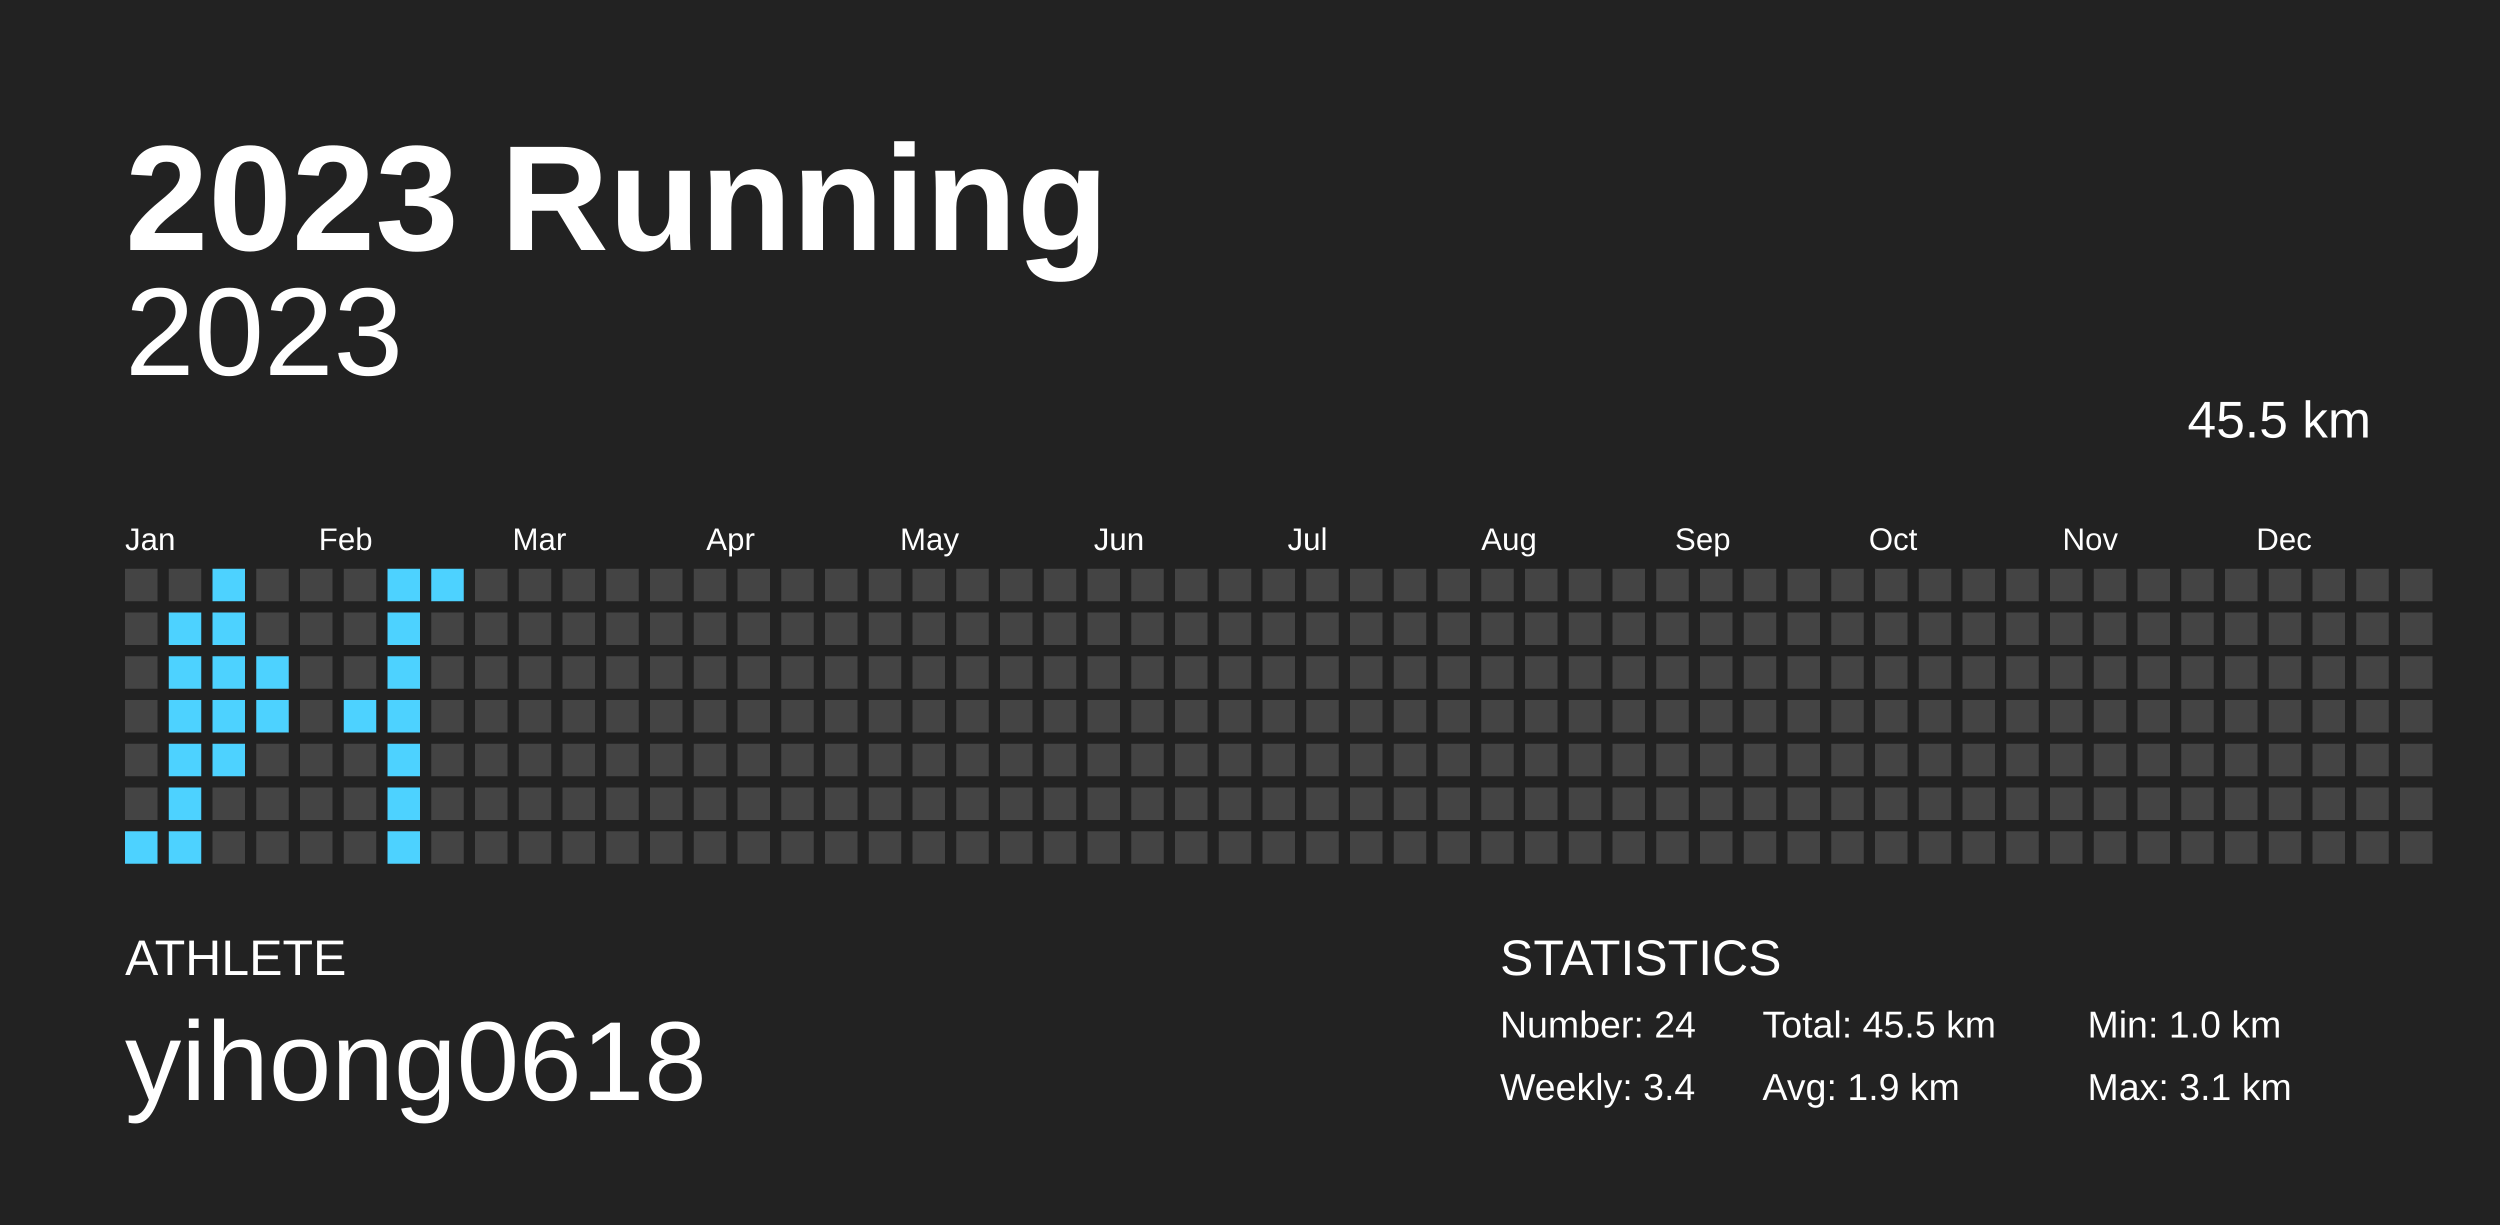
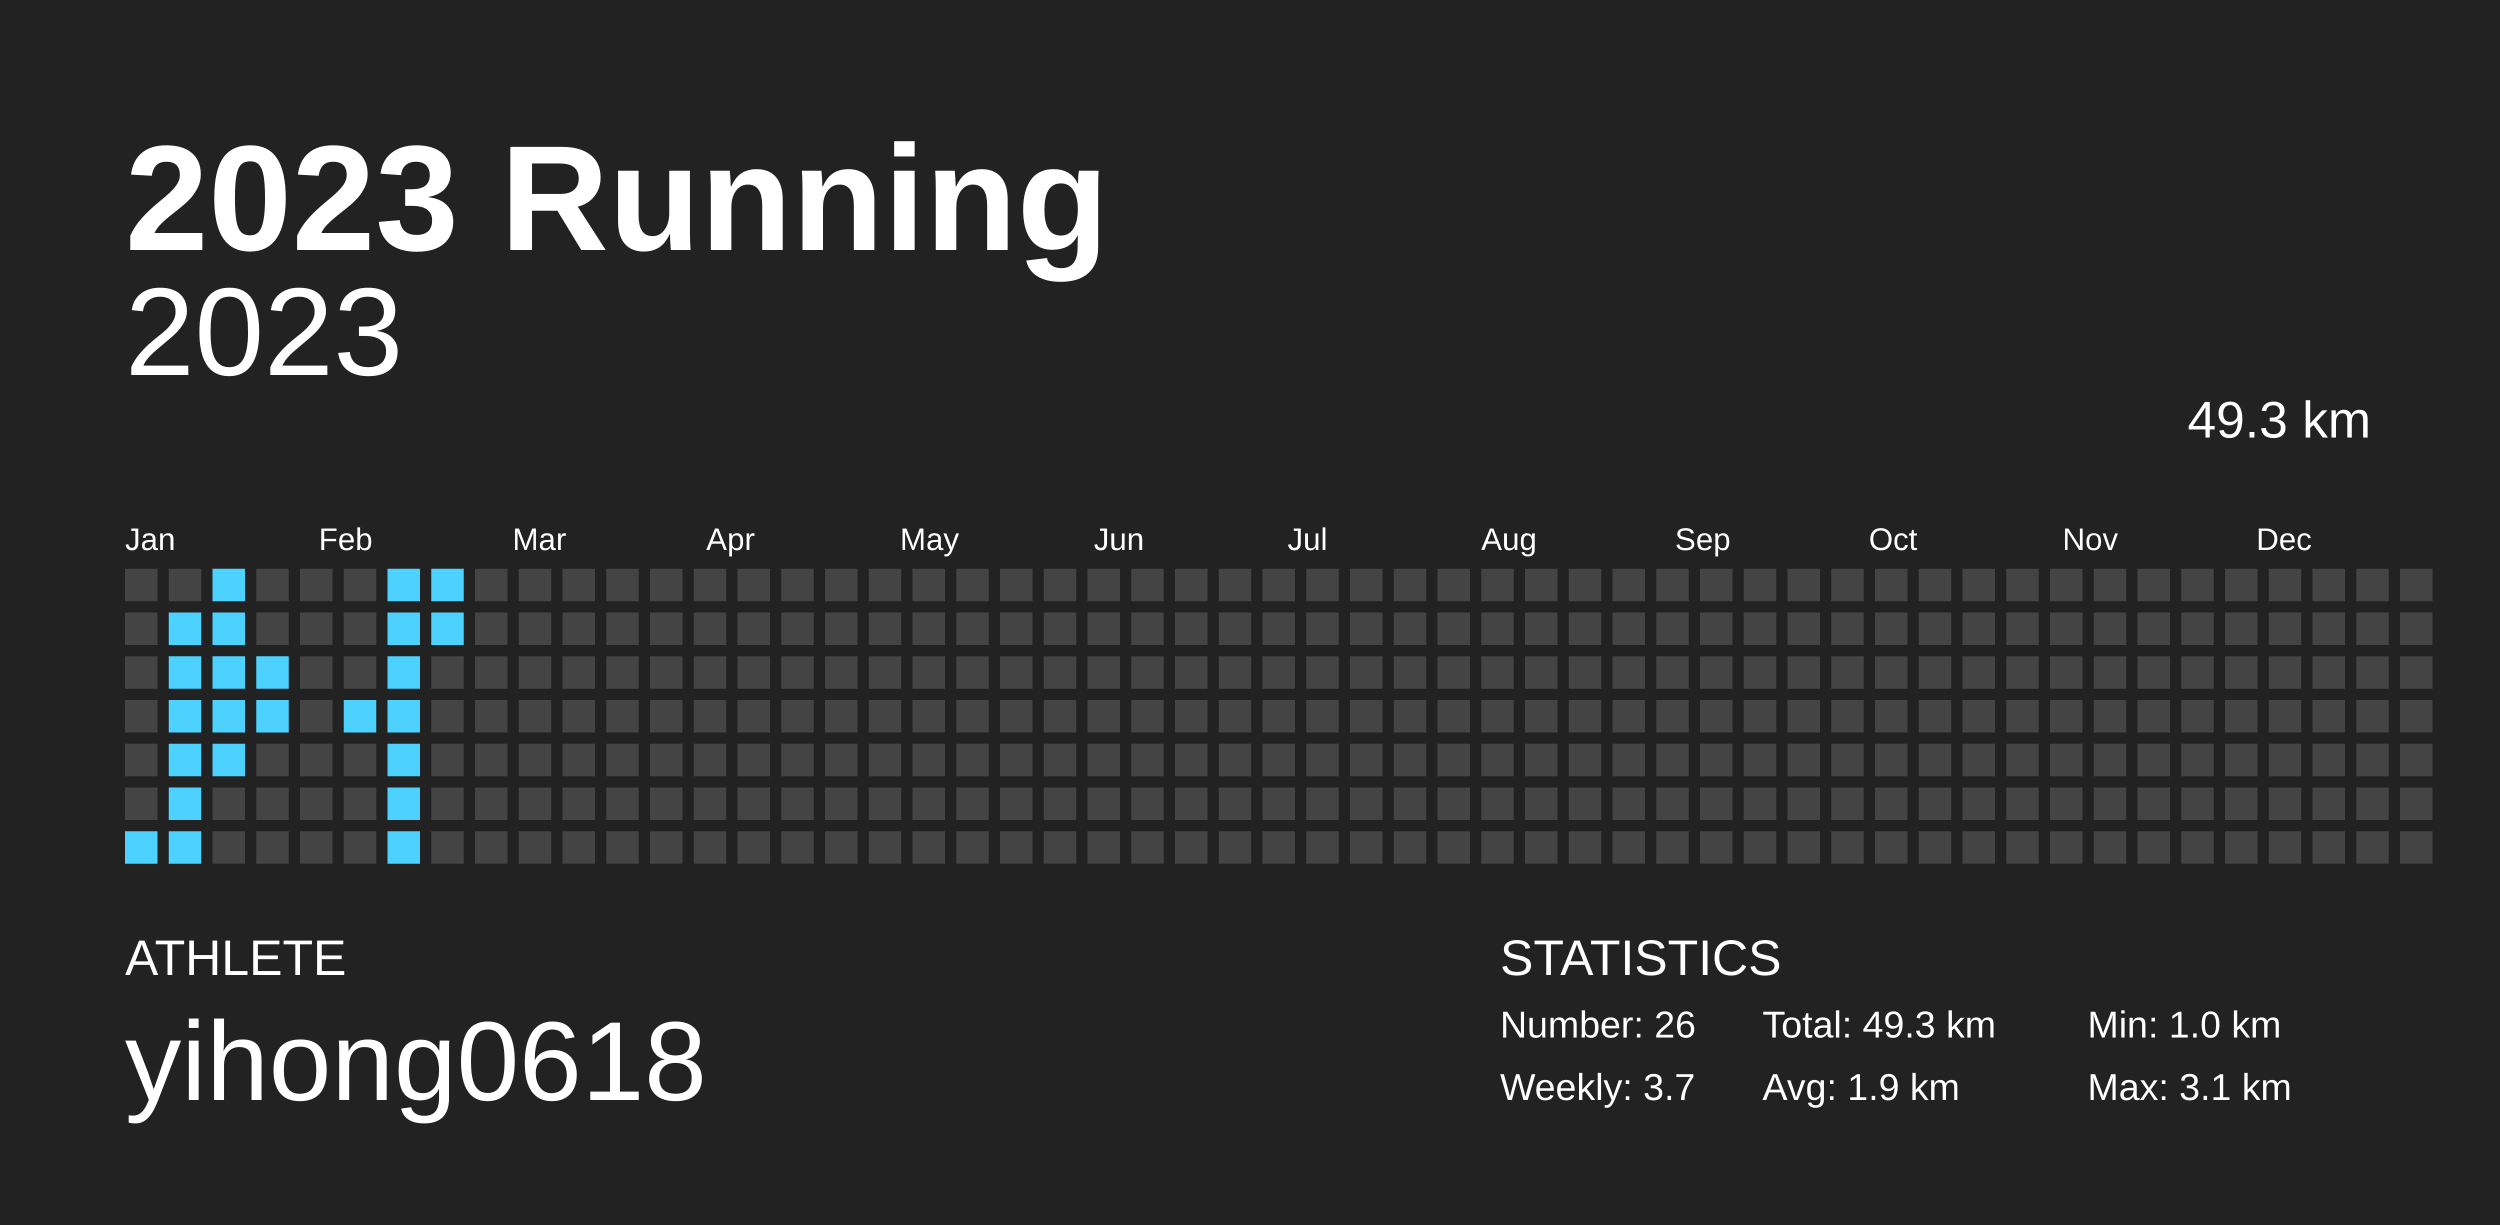
<svg xmlns="http://www.w3.org/2000/svg" baseProfile="full" height="98mm" version="1.1" viewBox="0,0,200,98" width="200mm">
  <defs />
  <rect fill="#222222" height="98" width="200" x="0" y="0" />
  <text fill="#FFFFFF" style="font-size:12px; font-family:Arial; font-weight:bold;" x="10" y="20">2023 Running</text>
  <text fill="#FFFFFF" style="font-size:4px; font-family:Arial" x="10" y="78">ATHLETE</text>
  <text fill="#FFFFFF" style="font-size:9px; font-family:Arial" x="10" y="88">yihong0618</text>
  <text fill="#FFFFFF" style="font-size:4px; font-family:Arial" x="120" y="78">STATISTICS</text>
-   <text fill="#FFFFFF" style="font-size:3px; font-family:Arial" x="120" y="83">Number: 24</text>
-   <text fill="#FFFFFF" style="font-size:3px; font-family:Arial" x="120" y="88">Weekly: 3.4</text>
-   <text fill="#FFFFFF" style="font-size:3px; font-family:Arial" x="141" y="83">Total: 45.5 km</text>
+   <text fill="#FFFFFF" style="font-size:3px; font-family:Arial" x="120" y="83">Number: 26</text>
+   <text fill="#FFFFFF" style="font-size:3px; font-family:Arial" x="120" y="88">Weekly: 3.7</text>
+   <text fill="#FFFFFF" style="font-size:3px; font-family:Arial" x="141" y="83">Total: 49.3 km</text>
  <text fill="#FFFFFF" style="font-size:3px; font-family:Arial" x="141" y="88">Avg: 1.9 km</text>
  <text fill="#FFFFFF" style="font-size:3px; font-family:Arial" x="167" y="83">Min: 1.0 km</text>
  <text fill="#FFFFFF" style="font-size:3px; font-family:Arial" x="167" y="88">Max: 3.1 km</text>
  <text alignment-baseline="hanging" fill="#FFFFFF" style="font-size:10.0px; font-family:Arial;" x="10" y="30">2023</text>
-   <text alignment-baseline="hanging" fill="#FFFFFF" style="font-size:4.125px; font-family:Arial;" x="175" y="35">45.5 km</text>
+   <text alignment-baseline="hanging" fill="#FFFFFF" style="font-size:4.125px; font-family:Arial;" x="175" y="35">49.3 km</text>
  <text fill="#FFFFFF" style="font-size:2.5px; font-family:Arial" x="10.0" y="44">Jan</text>
  <text fill="#FFFFFF" style="font-size:2.5px; font-family:Arial" x="25.5" y="44">Feb</text>
  <text fill="#FFFFFF" style="font-size:2.5px; font-family:Arial" x="41.0" y="44">Mar</text>
  <text fill="#FFFFFF" style="font-size:2.5px; font-family:Arial" x="56.5" y="44">Apr</text>
  <text fill="#FFFFFF" style="font-size:2.5px; font-family:Arial" x="72.0" y="44">May</text>
  <text fill="#FFFFFF" style="font-size:2.5px; font-family:Arial" x="87.5" y="44">Jun</text>
  <text fill="#FFFFFF" style="font-size:2.5px; font-family:Arial" x="103.0" y="44">Jul</text>
  <text fill="#FFFFFF" style="font-size:2.5px; font-family:Arial" x="118.5" y="44">Aug</text>
  <text fill="#FFFFFF" style="font-size:2.5px; font-family:Arial" x="134.0" y="44">Sep</text>
  <text fill="#FFFFFF" style="font-size:2.5px; font-family:Arial" x="149.5" y="44">Oct</text>
  <text fill="#FFFFFF" style="font-size:2.5px; font-family:Arial" x="165.0" y="44">Nov</text>
  <text fill="#FFFFFF" style="font-size:2.5px; font-family:Arial" x="180.5" y="44">Dec</text>
  <rect fill="#444444" height="2.6" width="2.6" x="10.0" y="45.5" />
  <rect fill="#444444" height="2.6" width="2.6" x="10.0" y="49.0" />
  <rect fill="#444444" height="2.6" width="2.6" x="10.0" y="52.5" />
  <rect fill="#444444" height="2.6" width="2.6" x="10.0" y="56.0" />
  <rect fill="#444444" height="2.6" width="2.6" x="10.0" y="59.5" />
  <rect fill="#444444" height="2.6" width="2.6" x="10.0" y="63.0" />
  <rect fill="#4dd2ff" height="2.6" width="2.6" x="10.0" y="66.5" />
  <rect fill="#444444" height="2.6" width="2.6" x="13.5" y="45.5" />
  <rect fill="#4dd2ff" height="2.6" width="2.6" x="13.5" y="49.0" />
  <rect fill="#4dd2ff" height="2.6" width="2.6" x="13.5" y="52.5" />
  <rect fill="#4dd2ff" height="2.6" width="2.6" x="13.5" y="56.0" />
  <rect fill="#4dd2ff" height="2.6" width="2.6" x="13.5" y="59.5" />
  <rect fill="#4dd2ff" height="2.6" width="2.6" x="13.5" y="63.0" />
  <rect fill="#4dd2ff" height="2.6" width="2.6" x="13.5" y="66.5" />
  <rect fill="#4dd2ff" height="2.6" width="2.6" x="17.0" y="45.5" />
  <rect fill="#4dd2ff" height="2.6" width="2.6" x="17.0" y="49.0" />
  <rect fill="#4dd2ff" height="2.6" width="2.6" x="17.0" y="52.5" />
  <rect fill="#4dd2ff" height="2.6" width="2.6" x="17.0" y="56.0" />
  <rect fill="#4dd2ff" height="2.6" width="2.6" x="17.0" y="59.5" />
  <rect fill="#444444" height="2.6" width="2.6" x="17.0" y="63.0" />
  <rect fill="#444444" height="2.6" width="2.6" x="17.0" y="66.5" />
  <rect fill="#444444" height="2.6" width="2.6" x="20.5" y="45.5" />
  <rect fill="#444444" height="2.6" width="2.6" x="20.5" y="49.0" />
  <rect fill="#4dd2ff" height="2.6" width="2.6" x="20.5" y="52.5" />
  <rect fill="#4dd2ff" height="2.6" width="2.6" x="20.5" y="56.0" />
  <rect fill="#444444" height="2.6" width="2.6" x="20.5" y="59.5" />
  <rect fill="#444444" height="2.6" width="2.6" x="20.5" y="63.0" />
  <rect fill="#444444" height="2.6" width="2.6" x="20.5" y="66.5" />
  <rect fill="#444444" height="2.6" width="2.6" x="24.0" y="45.5" />
  <rect fill="#444444" height="2.6" width="2.6" x="24.0" y="49.0" />
  <rect fill="#444444" height="2.6" width="2.6" x="24.0" y="52.5" />
  <rect fill="#444444" height="2.6" width="2.6" x="24.0" y="56.0" />
  <rect fill="#444444" height="2.6" width="2.6" x="24.0" y="59.5" />
  <rect fill="#444444" height="2.6" width="2.6" x="24.0" y="63.0" />
  <rect fill="#444444" height="2.6" width="2.6" x="24.0" y="66.5" />
  <rect fill="#444444" height="2.6" width="2.6" x="27.5" y="45.5" />
  <rect fill="#444444" height="2.6" width="2.6" x="27.5" y="49.0" />
  <rect fill="#444444" height="2.6" width="2.6" x="27.5" y="52.5" />
  <rect fill="#4dd2ff" height="2.6" width="2.6" x="27.5" y="56.0" />
  <rect fill="#444444" height="2.6" width="2.6" x="27.5" y="59.5" />
  <rect fill="#444444" height="2.6" width="2.6" x="27.5" y="63.0" />
  <rect fill="#444444" height="2.6" width="2.6" x="27.5" y="66.5" />
  <rect fill="#4dd2ff" height="2.6" width="2.6" x="31.0" y="45.5" />
  <rect fill="#4dd2ff" height="2.6" width="2.6" x="31.0" y="49.0" />
  <rect fill="#4dd2ff" height="2.6" width="2.6" x="31.0" y="52.5" />
  <rect fill="#4dd2ff" height="2.6" width="2.6" x="31.0" y="56.0" />
  <rect fill="#4dd2ff" height="2.6" width="2.6" x="31.0" y="59.5" />
  <rect fill="#4dd2ff" height="2.6" width="2.6" x="31.0" y="63.0" />
  <rect fill="#4dd2ff" height="2.6" width="2.6" x="31.0" y="66.5" />
  <rect fill="#4dd2ff" height="2.6" width="2.6" x="34.5" y="45.5" />
-   <rect fill="#444444" height="2.6" width="2.6" x="34.5" y="49.0" />
+   <rect fill="#4dd2ff" height="2.6" width="2.6" x="34.5" y="49.0" />
  <rect fill="#444444" height="2.6" width="2.6" x="34.5" y="52.5" />
  <rect fill="#444444" height="2.6" width="2.6" x="34.5" y="56.0" />
  <rect fill="#444444" height="2.6" width="2.6" x="34.5" y="59.5" />
  <rect fill="#444444" height="2.6" width="2.6" x="34.5" y="63.0" />
  <rect fill="#444444" height="2.6" width="2.6" x="34.5" y="66.5" />
  <rect fill="#444444" height="2.6" width="2.6" x="38.0" y="45.5" />
  <rect fill="#444444" height="2.6" width="2.6" x="38.0" y="49.0" />
  <rect fill="#444444" height="2.6" width="2.6" x="38.0" y="52.5" />
  <rect fill="#444444" height="2.6" width="2.6" x="38.0" y="56.0" />
  <rect fill="#444444" height="2.6" width="2.6" x="38.0" y="59.5" />
  <rect fill="#444444" height="2.6" width="2.6" x="38.0" y="63.0" />
  <rect fill="#444444" height="2.6" width="2.6" x="38.0" y="66.5" />
  <rect fill="#444444" height="2.6" width="2.6" x="41.5" y="45.5" />
  <rect fill="#444444" height="2.6" width="2.6" x="41.5" y="49.0" />
  <rect fill="#444444" height="2.6" width="2.6" x="41.5" y="52.5" />
  <rect fill="#444444" height="2.6" width="2.6" x="41.5" y="56.0" />
  <rect fill="#444444" height="2.6" width="2.6" x="41.5" y="59.5" />
  <rect fill="#444444" height="2.6" width="2.6" x="41.5" y="63.0" />
  <rect fill="#444444" height="2.6" width="2.6" x="41.5" y="66.5" />
  <rect fill="#444444" height="2.6" width="2.6" x="45.0" y="45.5" />
  <rect fill="#444444" height="2.6" width="2.6" x="45.0" y="49.0" />
  <rect fill="#444444" height="2.6" width="2.6" x="45.0" y="52.5" />
  <rect fill="#444444" height="2.6" width="2.6" x="45.0" y="56.0" />
  <rect fill="#444444" height="2.6" width="2.6" x="45.0" y="59.5" />
  <rect fill="#444444" height="2.6" width="2.6" x="45.0" y="63.0" />
  <rect fill="#444444" height="2.6" width="2.6" x="45.0" y="66.5" />
  <rect fill="#444444" height="2.6" width="2.6" x="48.5" y="45.5" />
  <rect fill="#444444" height="2.6" width="2.6" x="48.5" y="49.0" />
  <rect fill="#444444" height="2.6" width="2.6" x="48.5" y="52.5" />
  <rect fill="#444444" height="2.6" width="2.6" x="48.5" y="56.0" />
  <rect fill="#444444" height="2.6" width="2.6" x="48.5" y="59.5" />
  <rect fill="#444444" height="2.6" width="2.6" x="48.5" y="63.0" />
  <rect fill="#444444" height="2.6" width="2.6" x="48.5" y="66.5" />
  <rect fill="#444444" height="2.6" width="2.6" x="52.0" y="45.5" />
  <rect fill="#444444" height="2.6" width="2.6" x="52.0" y="49.0" />
  <rect fill="#444444" height="2.6" width="2.6" x="52.0" y="52.5" />
  <rect fill="#444444" height="2.6" width="2.6" x="52.0" y="56.0" />
  <rect fill="#444444" height="2.6" width="2.6" x="52.0" y="59.5" />
  <rect fill="#444444" height="2.6" width="2.6" x="52.0" y="63.0" />
  <rect fill="#444444" height="2.6" width="2.6" x="52.0" y="66.5" />
  <rect fill="#444444" height="2.6" width="2.6" x="55.5" y="45.5" />
  <rect fill="#444444" height="2.6" width="2.6" x="55.5" y="49.0" />
  <rect fill="#444444" height="2.6" width="2.6" x="55.5" y="52.5" />
  <rect fill="#444444" height="2.6" width="2.6" x="55.5" y="56.0" />
  <rect fill="#444444" height="2.6" width="2.6" x="55.5" y="59.5" />
  <rect fill="#444444" height="2.6" width="2.6" x="55.5" y="63.0" />
  <rect fill="#444444" height="2.6" width="2.6" x="55.5" y="66.5" />
  <rect fill="#444444" height="2.6" width="2.6" x="59.0" y="45.5" />
  <rect fill="#444444" height="2.6" width="2.6" x="59.0" y="49.0" />
  <rect fill="#444444" height="2.6" width="2.6" x="59.0" y="52.5" />
  <rect fill="#444444" height="2.6" width="2.6" x="59.0" y="56.0" />
  <rect fill="#444444" height="2.6" width="2.6" x="59.0" y="59.5" />
  <rect fill="#444444" height="2.6" width="2.6" x="59.0" y="63.0" />
  <rect fill="#444444" height="2.6" width="2.6" x="59.0" y="66.5" />
  <rect fill="#444444" height="2.6" width="2.6" x="62.5" y="45.5" />
  <rect fill="#444444" height="2.6" width="2.6" x="62.5" y="49.0" />
  <rect fill="#444444" height="2.6" width="2.6" x="62.5" y="52.5" />
  <rect fill="#444444" height="2.6" width="2.6" x="62.5" y="56.0" />
  <rect fill="#444444" height="2.6" width="2.6" x="62.5" y="59.5" />
  <rect fill="#444444" height="2.6" width="2.6" x="62.5" y="63.0" />
  <rect fill="#444444" height="2.6" width="2.6" x="62.5" y="66.5" />
  <rect fill="#444444" height="2.6" width="2.6" x="66.0" y="45.5" />
  <rect fill="#444444" height="2.6" width="2.6" x="66.0" y="49.0" />
  <rect fill="#444444" height="2.6" width="2.6" x="66.0" y="52.5" />
  <rect fill="#444444" height="2.6" width="2.6" x="66.0" y="56.0" />
  <rect fill="#444444" height="2.6" width="2.6" x="66.0" y="59.5" />
  <rect fill="#444444" height="2.6" width="2.6" x="66.0" y="63.0" />
  <rect fill="#444444" height="2.6" width="2.6" x="66.0" y="66.5" />
  <rect fill="#444444" height="2.6" width="2.6" x="69.5" y="45.5" />
  <rect fill="#444444" height="2.6" width="2.6" x="69.5" y="49.0" />
  <rect fill="#444444" height="2.6" width="2.6" x="69.5" y="52.5" />
  <rect fill="#444444" height="2.6" width="2.6" x="69.5" y="56.0" />
  <rect fill="#444444" height="2.6" width="2.6" x="69.5" y="59.5" />
  <rect fill="#444444" height="2.6" width="2.6" x="69.5" y="63.0" />
  <rect fill="#444444" height="2.6" width="2.6" x="69.5" y="66.5" />
  <rect fill="#444444" height="2.6" width="2.6" x="73.0" y="45.5" />
  <rect fill="#444444" height="2.6" width="2.6" x="73.0" y="49.0" />
  <rect fill="#444444" height="2.6" width="2.6" x="73.0" y="52.5" />
  <rect fill="#444444" height="2.6" width="2.6" x="73.0" y="56.0" />
  <rect fill="#444444" height="2.6" width="2.6" x="73.0" y="59.5" />
  <rect fill="#444444" height="2.6" width="2.6" x="73.0" y="63.0" />
  <rect fill="#444444" height="2.6" width="2.6" x="73.0" y="66.5" />
  <rect fill="#444444" height="2.6" width="2.6" x="76.5" y="45.5" />
  <rect fill="#444444" height="2.6" width="2.6" x="76.5" y="49.0" />
  <rect fill="#444444" height="2.6" width="2.6" x="76.5" y="52.5" />
  <rect fill="#444444" height="2.6" width="2.6" x="76.5" y="56.0" />
  <rect fill="#444444" height="2.6" width="2.6" x="76.5" y="59.5" />
  <rect fill="#444444" height="2.6" width="2.6" x="76.5" y="63.0" />
  <rect fill="#444444" height="2.6" width="2.6" x="76.5" y="66.5" />
  <rect fill="#444444" height="2.6" width="2.6" x="80.0" y="45.5" />
  <rect fill="#444444" height="2.6" width="2.6" x="80.0" y="49.0" />
  <rect fill="#444444" height="2.6" width="2.6" x="80.0" y="52.5" />
  <rect fill="#444444" height="2.6" width="2.6" x="80.0" y="56.0" />
  <rect fill="#444444" height="2.6" width="2.6" x="80.0" y="59.5" />
  <rect fill="#444444" height="2.6" width="2.6" x="80.0" y="63.0" />
  <rect fill="#444444" height="2.6" width="2.6" x="80.0" y="66.5" />
  <rect fill="#444444" height="2.6" width="2.6" x="83.5" y="45.5" />
  <rect fill="#444444" height="2.6" width="2.6" x="83.5" y="49.0" />
  <rect fill="#444444" height="2.6" width="2.6" x="83.5" y="52.5" />
  <rect fill="#444444" height="2.6" width="2.6" x="83.5" y="56.0" />
  <rect fill="#444444" height="2.6" width="2.6" x="83.5" y="59.5" />
  <rect fill="#444444" height="2.6" width="2.6" x="83.5" y="63.0" />
  <rect fill="#444444" height="2.6" width="2.6" x="83.5" y="66.5" />
  <rect fill="#444444" height="2.6" width="2.6" x="87.0" y="45.5" />
  <rect fill="#444444" height="2.6" width="2.6" x="87.0" y="49.0" />
  <rect fill="#444444" height="2.6" width="2.6" x="87.0" y="52.5" />
  <rect fill="#444444" height="2.6" width="2.6" x="87.0" y="56.0" />
  <rect fill="#444444" height="2.6" width="2.6" x="87.0" y="59.5" />
  <rect fill="#444444" height="2.6" width="2.6" x="87.0" y="63.0" />
  <rect fill="#444444" height="2.6" width="2.6" x="87.0" y="66.5" />
  <rect fill="#444444" height="2.6" width="2.6" x="90.5" y="45.5" />
  <rect fill="#444444" height="2.6" width="2.6" x="90.5" y="49.0" />
  <rect fill="#444444" height="2.6" width="2.6" x="90.5" y="52.5" />
  <rect fill="#444444" height="2.6" width="2.6" x="90.5" y="56.0" />
  <rect fill="#444444" height="2.6" width="2.6" x="90.5" y="59.5" />
  <rect fill="#444444" height="2.6" width="2.6" x="90.5" y="63.0" />
  <rect fill="#444444" height="2.6" width="2.6" x="90.5" y="66.5" />
  <rect fill="#444444" height="2.6" width="2.6" x="94.0" y="45.5" />
  <rect fill="#444444" height="2.6" width="2.6" x="94.0" y="49.0" />
  <rect fill="#444444" height="2.6" width="2.6" x="94.0" y="52.5" />
  <rect fill="#444444" height="2.6" width="2.6" x="94.0" y="56.0" />
  <rect fill="#444444" height="2.6" width="2.6" x="94.0" y="59.5" />
  <rect fill="#444444" height="2.6" width="2.6" x="94.0" y="63.0" />
  <rect fill="#444444" height="2.6" width="2.6" x="94.0" y="66.5" />
  <rect fill="#444444" height="2.6" width="2.6" x="97.5" y="45.5" />
  <rect fill="#444444" height="2.6" width="2.6" x="97.5" y="49.0" />
  <rect fill="#444444" height="2.6" width="2.6" x="97.5" y="52.5" />
  <rect fill="#444444" height="2.6" width="2.6" x="97.5" y="56.0" />
  <rect fill="#444444" height="2.6" width="2.6" x="97.5" y="59.5" />
  <rect fill="#444444" height="2.6" width="2.6" x="97.5" y="63.0" />
  <rect fill="#444444" height="2.6" width="2.6" x="97.5" y="66.5" />
  <rect fill="#444444" height="2.6" width="2.6" x="101.0" y="45.5" />
  <rect fill="#444444" height="2.6" width="2.6" x="101.0" y="49.0" />
  <rect fill="#444444" height="2.6" width="2.6" x="101.0" y="52.5" />
  <rect fill="#444444" height="2.6" width="2.6" x="101.0" y="56.0" />
  <rect fill="#444444" height="2.6" width="2.6" x="101.0" y="59.5" />
  <rect fill="#444444" height="2.6" width="2.6" x="101.0" y="63.0" />
  <rect fill="#444444" height="2.6" width="2.6" x="101.0" y="66.5" />
  <rect fill="#444444" height="2.6" width="2.6" x="104.5" y="45.5" />
  <rect fill="#444444" height="2.6" width="2.6" x="104.5" y="49.0" />
  <rect fill="#444444" height="2.6" width="2.6" x="104.5" y="52.5" />
  <rect fill="#444444" height="2.6" width="2.6" x="104.5" y="56.0" />
  <rect fill="#444444" height="2.6" width="2.6" x="104.5" y="59.5" />
  <rect fill="#444444" height="2.6" width="2.6" x="104.5" y="63.0" />
  <rect fill="#444444" height="2.6" width="2.6" x="104.5" y="66.5" />
  <rect fill="#444444" height="2.6" width="2.6" x="108.0" y="45.5" />
  <rect fill="#444444" height="2.6" width="2.6" x="108.0" y="49.0" />
  <rect fill="#444444" height="2.6" width="2.6" x="108.0" y="52.5" />
  <rect fill="#444444" height="2.6" width="2.6" x="108.0" y="56.0" />
  <rect fill="#444444" height="2.6" width="2.6" x="108.0" y="59.5" />
  <rect fill="#444444" height="2.6" width="2.6" x="108.0" y="63.0" />
  <rect fill="#444444" height="2.6" width="2.6" x="108.0" y="66.5" />
  <rect fill="#444444" height="2.6" width="2.6" x="111.5" y="45.5" />
  <rect fill="#444444" height="2.6" width="2.6" x="111.5" y="49.0" />
  <rect fill="#444444" height="2.6" width="2.6" x="111.5" y="52.5" />
  <rect fill="#444444" height="2.6" width="2.6" x="111.5" y="56.0" />
  <rect fill="#444444" height="2.6" width="2.6" x="111.5" y="59.5" />
  <rect fill="#444444" height="2.6" width="2.6" x="111.5" y="63.0" />
  <rect fill="#444444" height="2.6" width="2.6" x="111.5" y="66.5" />
  <rect fill="#444444" height="2.6" width="2.6" x="115.0" y="45.5" />
  <rect fill="#444444" height="2.6" width="2.6" x="115.0" y="49.0" />
  <rect fill="#444444" height="2.6" width="2.6" x="115.0" y="52.5" />
  <rect fill="#444444" height="2.6" width="2.6" x="115.0" y="56.0" />
  <rect fill="#444444" height="2.6" width="2.6" x="115.0" y="59.5" />
  <rect fill="#444444" height="2.6" width="2.6" x="115.0" y="63.0" />
  <rect fill="#444444" height="2.6" width="2.6" x="115.0" y="66.5" />
  <rect fill="#444444" height="2.6" width="2.6" x="118.5" y="45.5" />
  <rect fill="#444444" height="2.6" width="2.6" x="118.5" y="49.0" />
  <rect fill="#444444" height="2.6" width="2.6" x="118.5" y="52.5" />
  <rect fill="#444444" height="2.6" width="2.6" x="118.5" y="56.0" />
  <rect fill="#444444" height="2.6" width="2.6" x="118.5" y="59.5" />
  <rect fill="#444444" height="2.6" width="2.6" x="118.5" y="63.0" />
  <rect fill="#444444" height="2.6" width="2.6" x="118.5" y="66.5" />
  <rect fill="#444444" height="2.6" width="2.6" x="122.0" y="45.5" />
  <rect fill="#444444" height="2.6" width="2.6" x="122.0" y="49.0" />
  <rect fill="#444444" height="2.6" width="2.6" x="122.0" y="52.5" />
  <rect fill="#444444" height="2.6" width="2.6" x="122.0" y="56.0" />
  <rect fill="#444444" height="2.6" width="2.6" x="122.0" y="59.5" />
  <rect fill="#444444" height="2.6" width="2.6" x="122.0" y="63.0" />
  <rect fill="#444444" height="2.6" width="2.6" x="122.0" y="66.5" />
  <rect fill="#444444" height="2.6" width="2.6" x="125.5" y="45.5" />
  <rect fill="#444444" height="2.6" width="2.6" x="125.5" y="49.0" />
  <rect fill="#444444" height="2.6" width="2.6" x="125.5" y="52.5" />
  <rect fill="#444444" height="2.6" width="2.6" x="125.5" y="56.0" />
  <rect fill="#444444" height="2.6" width="2.6" x="125.5" y="59.5" />
  <rect fill="#444444" height="2.6" width="2.6" x="125.5" y="63.0" />
  <rect fill="#444444" height="2.6" width="2.6" x="125.5" y="66.5" />
  <rect fill="#444444" height="2.6" width="2.6" x="129.0" y="45.5" />
  <rect fill="#444444" height="2.6" width="2.6" x="129.0" y="49.0" />
  <rect fill="#444444" height="2.6" width="2.6" x="129.0" y="52.5" />
  <rect fill="#444444" height="2.6" width="2.6" x="129.0" y="56.0" />
  <rect fill="#444444" height="2.6" width="2.6" x="129.0" y="59.5" />
  <rect fill="#444444" height="2.6" width="2.6" x="129.0" y="63.0" />
  <rect fill="#444444" height="2.6" width="2.6" x="129.0" y="66.5" />
  <rect fill="#444444" height="2.6" width="2.6" x="132.5" y="45.5" />
  <rect fill="#444444" height="2.6" width="2.6" x="132.5" y="49.0" />
  <rect fill="#444444" height="2.6" width="2.6" x="132.5" y="52.5" />
  <rect fill="#444444" height="2.6" width="2.6" x="132.5" y="56.0" />
  <rect fill="#444444" height="2.6" width="2.6" x="132.5" y="59.5" />
  <rect fill="#444444" height="2.6" width="2.6" x="132.5" y="63.0" />
  <rect fill="#444444" height="2.6" width="2.6" x="132.5" y="66.5" />
  <rect fill="#444444" height="2.6" width="2.6" x="136.0" y="45.5" />
  <rect fill="#444444" height="2.6" width="2.6" x="136.0" y="49.0" />
  <rect fill="#444444" height="2.6" width="2.6" x="136.0" y="52.5" />
  <rect fill="#444444" height="2.6" width="2.6" x="136.0" y="56.0" />
  <rect fill="#444444" height="2.6" width="2.6" x="136.0" y="59.5" />
  <rect fill="#444444" height="2.6" width="2.6" x="136.0" y="63.0" />
  <rect fill="#444444" height="2.6" width="2.6" x="136.0" y="66.5" />
  <rect fill="#444444" height="2.6" width="2.6" x="139.5" y="45.5" />
  <rect fill="#444444" height="2.6" width="2.6" x="139.5" y="49.0" />
  <rect fill="#444444" height="2.6" width="2.6" x="139.5" y="52.5" />
  <rect fill="#444444" height="2.6" width="2.6" x="139.5" y="56.0" />
  <rect fill="#444444" height="2.6" width="2.6" x="139.5" y="59.5" />
  <rect fill="#444444" height="2.6" width="2.6" x="139.5" y="63.0" />
  <rect fill="#444444" height="2.6" width="2.6" x="139.5" y="66.5" />
  <rect fill="#444444" height="2.6" width="2.6" x="143.0" y="45.5" />
  <rect fill="#444444" height="2.6" width="2.6" x="143.0" y="49.0" />
  <rect fill="#444444" height="2.6" width="2.6" x="143.0" y="52.5" />
  <rect fill="#444444" height="2.6" width="2.6" x="143.0" y="56.0" />
  <rect fill="#444444" height="2.6" width="2.6" x="143.0" y="59.5" />
  <rect fill="#444444" height="2.6" width="2.6" x="143.0" y="63.0" />
  <rect fill="#444444" height="2.6" width="2.6" x="143.0" y="66.5" />
  <rect fill="#444444" height="2.6" width="2.6" x="146.5" y="45.5" />
  <rect fill="#444444" height="2.6" width="2.6" x="146.5" y="49.0" />
  <rect fill="#444444" height="2.6" width="2.6" x="146.5" y="52.5" />
  <rect fill="#444444" height="2.6" width="2.6" x="146.5" y="56.0" />
  <rect fill="#444444" height="2.6" width="2.6" x="146.5" y="59.5" />
  <rect fill="#444444" height="2.6" width="2.6" x="146.5" y="63.0" />
  <rect fill="#444444" height="2.6" width="2.6" x="146.5" y="66.5" />
  <rect fill="#444444" height="2.6" width="2.6" x="150.0" y="45.5" />
  <rect fill="#444444" height="2.6" width="2.6" x="150.0" y="49.0" />
  <rect fill="#444444" height="2.6" width="2.6" x="150.0" y="52.5" />
  <rect fill="#444444" height="2.6" width="2.6" x="150.0" y="56.0" />
  <rect fill="#444444" height="2.6" width="2.6" x="150.0" y="59.5" />
  <rect fill="#444444" height="2.6" width="2.6" x="150.0" y="63.0" />
  <rect fill="#444444" height="2.6" width="2.6" x="150.0" y="66.5" />
  <rect fill="#444444" height="2.6" width="2.6" x="153.5" y="45.5" />
  <rect fill="#444444" height="2.6" width="2.6" x="153.5" y="49.0" />
  <rect fill="#444444" height="2.6" width="2.6" x="153.5" y="52.5" />
  <rect fill="#444444" height="2.6" width="2.6" x="153.5" y="56.0" />
  <rect fill="#444444" height="2.6" width="2.6" x="153.5" y="59.5" />
  <rect fill="#444444" height="2.6" width="2.6" x="153.5" y="63.0" />
  <rect fill="#444444" height="2.6" width="2.6" x="153.5" y="66.5" />
  <rect fill="#444444" height="2.6" width="2.6" x="157.0" y="45.5" />
  <rect fill="#444444" height="2.6" width="2.6" x="157.0" y="49.0" />
  <rect fill="#444444" height="2.6" width="2.6" x="157.0" y="52.5" />
  <rect fill="#444444" height="2.6" width="2.6" x="157.0" y="56.0" />
  <rect fill="#444444" height="2.6" width="2.6" x="157.0" y="59.5" />
  <rect fill="#444444" height="2.6" width="2.6" x="157.0" y="63.0" />
  <rect fill="#444444" height="2.6" width="2.6" x="157.0" y="66.5" />
  <rect fill="#444444" height="2.6" width="2.6" x="160.5" y="45.5" />
  <rect fill="#444444" height="2.6" width="2.6" x="160.5" y="49.0" />
  <rect fill="#444444" height="2.6" width="2.6" x="160.5" y="52.5" />
  <rect fill="#444444" height="2.6" width="2.6" x="160.5" y="56.0" />
  <rect fill="#444444" height="2.6" width="2.6" x="160.5" y="59.5" />
  <rect fill="#444444" height="2.6" width="2.6" x="160.5" y="63.0" />
  <rect fill="#444444" height="2.6" width="2.6" x="160.5" y="66.5" />
  <rect fill="#444444" height="2.6" width="2.6" x="164.0" y="45.5" />
  <rect fill="#444444" height="2.6" width="2.6" x="164.0" y="49.0" />
  <rect fill="#444444" height="2.6" width="2.6" x="164.0" y="52.5" />
  <rect fill="#444444" height="2.6" width="2.6" x="164.0" y="56.0" />
  <rect fill="#444444" height="2.6" width="2.6" x="164.0" y="59.5" />
  <rect fill="#444444" height="2.6" width="2.6" x="164.0" y="63.0" />
  <rect fill="#444444" height="2.6" width="2.6" x="164.0" y="66.5" />
  <rect fill="#444444" height="2.6" width="2.6" x="167.5" y="45.5" />
  <rect fill="#444444" height="2.6" width="2.6" x="167.5" y="49.0" />
  <rect fill="#444444" height="2.6" width="2.6" x="167.5" y="52.5" />
  <rect fill="#444444" height="2.6" width="2.6" x="167.5" y="56.0" />
  <rect fill="#444444" height="2.6" width="2.6" x="167.5" y="59.5" />
  <rect fill="#444444" height="2.6" width="2.6" x="167.5" y="63.0" />
  <rect fill="#444444" height="2.6" width="2.6" x="167.5" y="66.5" />
  <rect fill="#444444" height="2.6" width="2.6" x="171.0" y="45.5" />
  <rect fill="#444444" height="2.6" width="2.6" x="171.0" y="49.0" />
  <rect fill="#444444" height="2.6" width="2.6" x="171.0" y="52.5" />
  <rect fill="#444444" height="2.6" width="2.6" x="171.0" y="56.0" />
  <rect fill="#444444" height="2.6" width="2.6" x="171.0" y="59.5" />
  <rect fill="#444444" height="2.6" width="2.6" x="171.0" y="63.0" />
  <rect fill="#444444" height="2.6" width="2.6" x="171.0" y="66.5" />
  <rect fill="#444444" height="2.6" width="2.6" x="174.5" y="45.5" />
  <rect fill="#444444" height="2.6" width="2.6" x="174.5" y="49.0" />
  <rect fill="#444444" height="2.6" width="2.6" x="174.5" y="52.5" />
  <rect fill="#444444" height="2.6" width="2.6" x="174.5" y="56.0" />
  <rect fill="#444444" height="2.6" width="2.6" x="174.5" y="59.5" />
  <rect fill="#444444" height="2.6" width="2.6" x="174.5" y="63.0" />
  <rect fill="#444444" height="2.6" width="2.6" x="174.5" y="66.5" />
  <rect fill="#444444" height="2.6" width="2.6" x="178.0" y="45.5" />
  <rect fill="#444444" height="2.6" width="2.6" x="178.0" y="49.0" />
  <rect fill="#444444" height="2.6" width="2.6" x="178.0" y="52.5" />
  <rect fill="#444444" height="2.6" width="2.6" x="178.0" y="56.0" />
  <rect fill="#444444" height="2.6" width="2.6" x="178.0" y="59.5" />
  <rect fill="#444444" height="2.6" width="2.6" x="178.0" y="63.0" />
  <rect fill="#444444" height="2.6" width="2.6" x="178.0" y="66.5" />
  <rect fill="#444444" height="2.6" width="2.6" x="181.5" y="45.5" />
  <rect fill="#444444" height="2.6" width="2.6" x="181.5" y="49.0" />
  <rect fill="#444444" height="2.6" width="2.6" x="181.5" y="52.5" />
  <rect fill="#444444" height="2.6" width="2.6" x="181.5" y="56.0" />
  <rect fill="#444444" height="2.6" width="2.6" x="181.5" y="59.5" />
  <rect fill="#444444" height="2.6" width="2.6" x="181.5" y="63.0" />
  <rect fill="#444444" height="2.6" width="2.6" x="181.5" y="66.5" />
  <rect fill="#444444" height="2.6" width="2.6" x="185.0" y="45.5" />
  <rect fill="#444444" height="2.6" width="2.6" x="185.0" y="49.0" />
  <rect fill="#444444" height="2.6" width="2.6" x="185.0" y="52.5" />
  <rect fill="#444444" height="2.6" width="2.6" x="185.0" y="56.0" />
  <rect fill="#444444" height="2.6" width="2.6" x="185.0" y="59.5" />
  <rect fill="#444444" height="2.6" width="2.6" x="185.0" y="63.0" />
  <rect fill="#444444" height="2.6" width="2.6" x="185.0" y="66.5" />
  <rect fill="#444444" height="2.6" width="2.6" x="188.5" y="45.5" />
  <rect fill="#444444" height="2.6" width="2.6" x="188.5" y="49.0" />
  <rect fill="#444444" height="2.6" width="2.6" x="188.5" y="52.5" />
  <rect fill="#444444" height="2.6" width="2.6" x="188.5" y="56.0" />
  <rect fill="#444444" height="2.6" width="2.6" x="188.5" y="59.5" />
  <rect fill="#444444" height="2.6" width="2.6" x="188.5" y="63.0" />
  <rect fill="#444444" height="2.6" width="2.6" x="188.5" y="66.5" />
  <rect fill="#444444" height="2.6" width="2.6" x="192.0" y="45.5" />
  <rect fill="#444444" height="2.6" width="2.6" x="192.0" y="49.0" />
  <rect fill="#444444" height="2.6" width="2.6" x="192.0" y="52.5" />
  <rect fill="#444444" height="2.6" width="2.6" x="192.0" y="56.0" />
  <rect fill="#444444" height="2.6" width="2.6" x="192.0" y="59.5" />
  <rect fill="#444444" height="2.6" width="2.6" x="192.0" y="63.0" />
  <rect fill="#444444" height="2.6" width="2.6" x="192.0" y="66.5" />
</svg>
